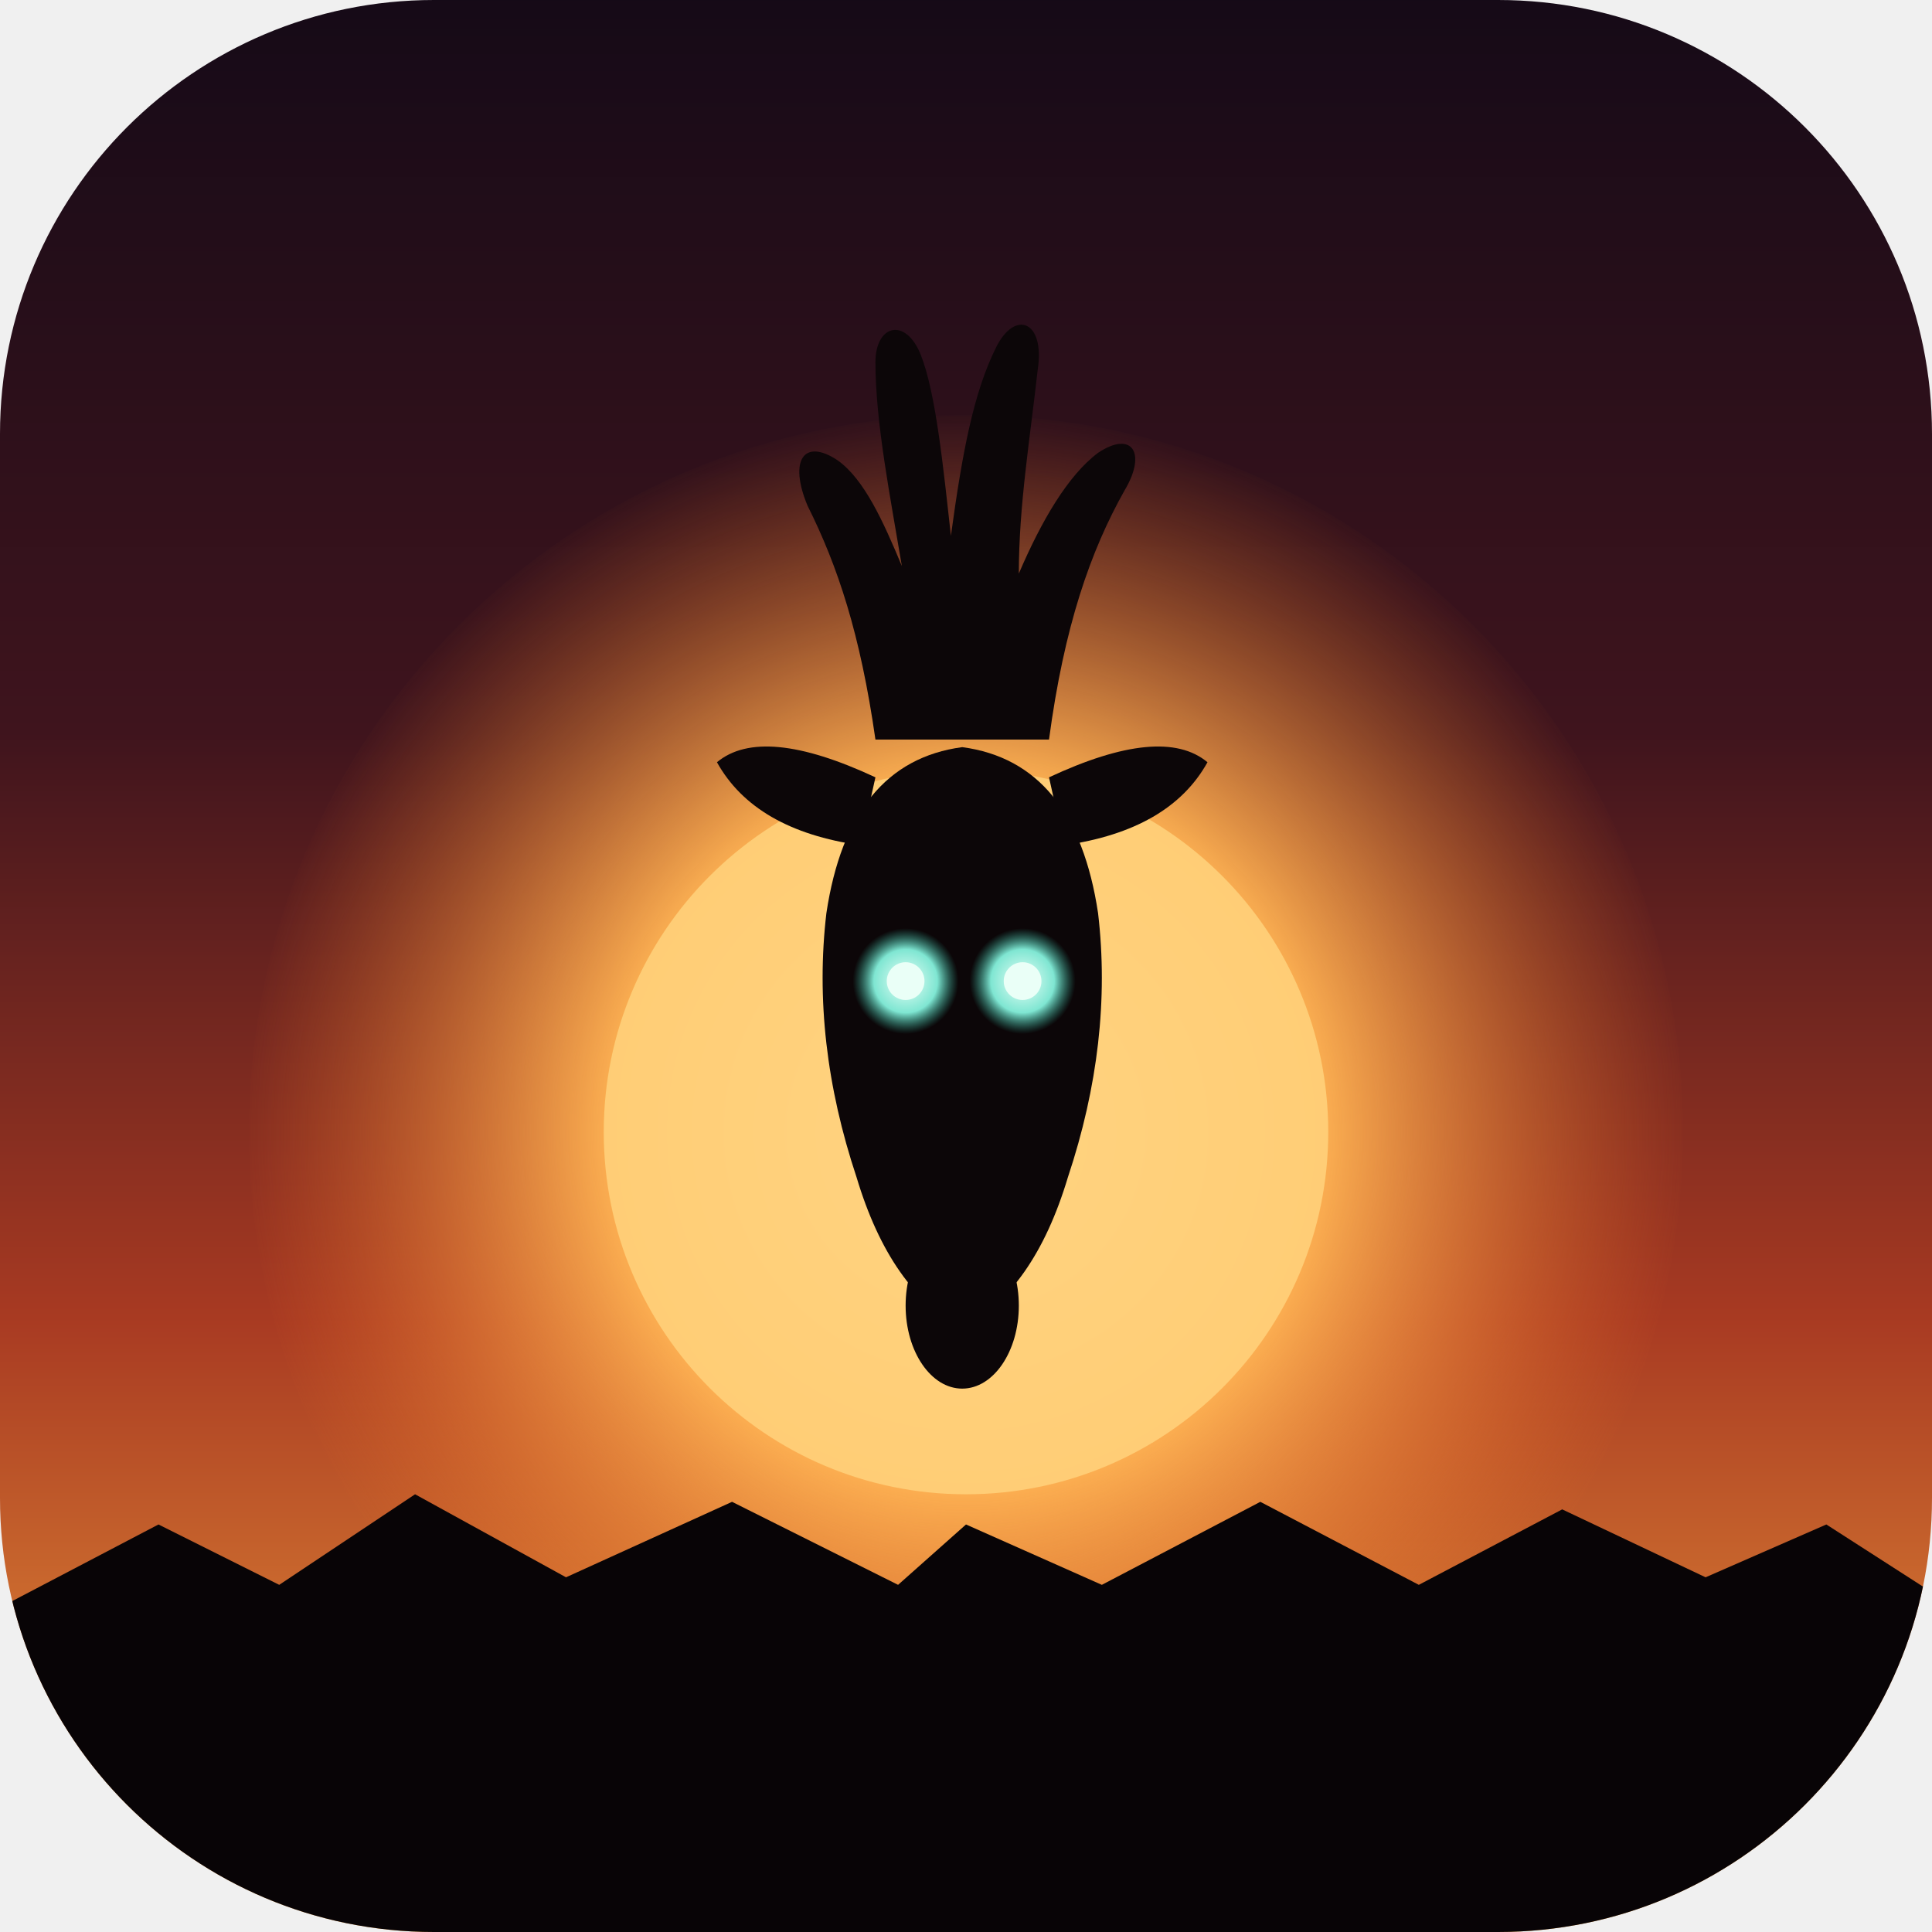
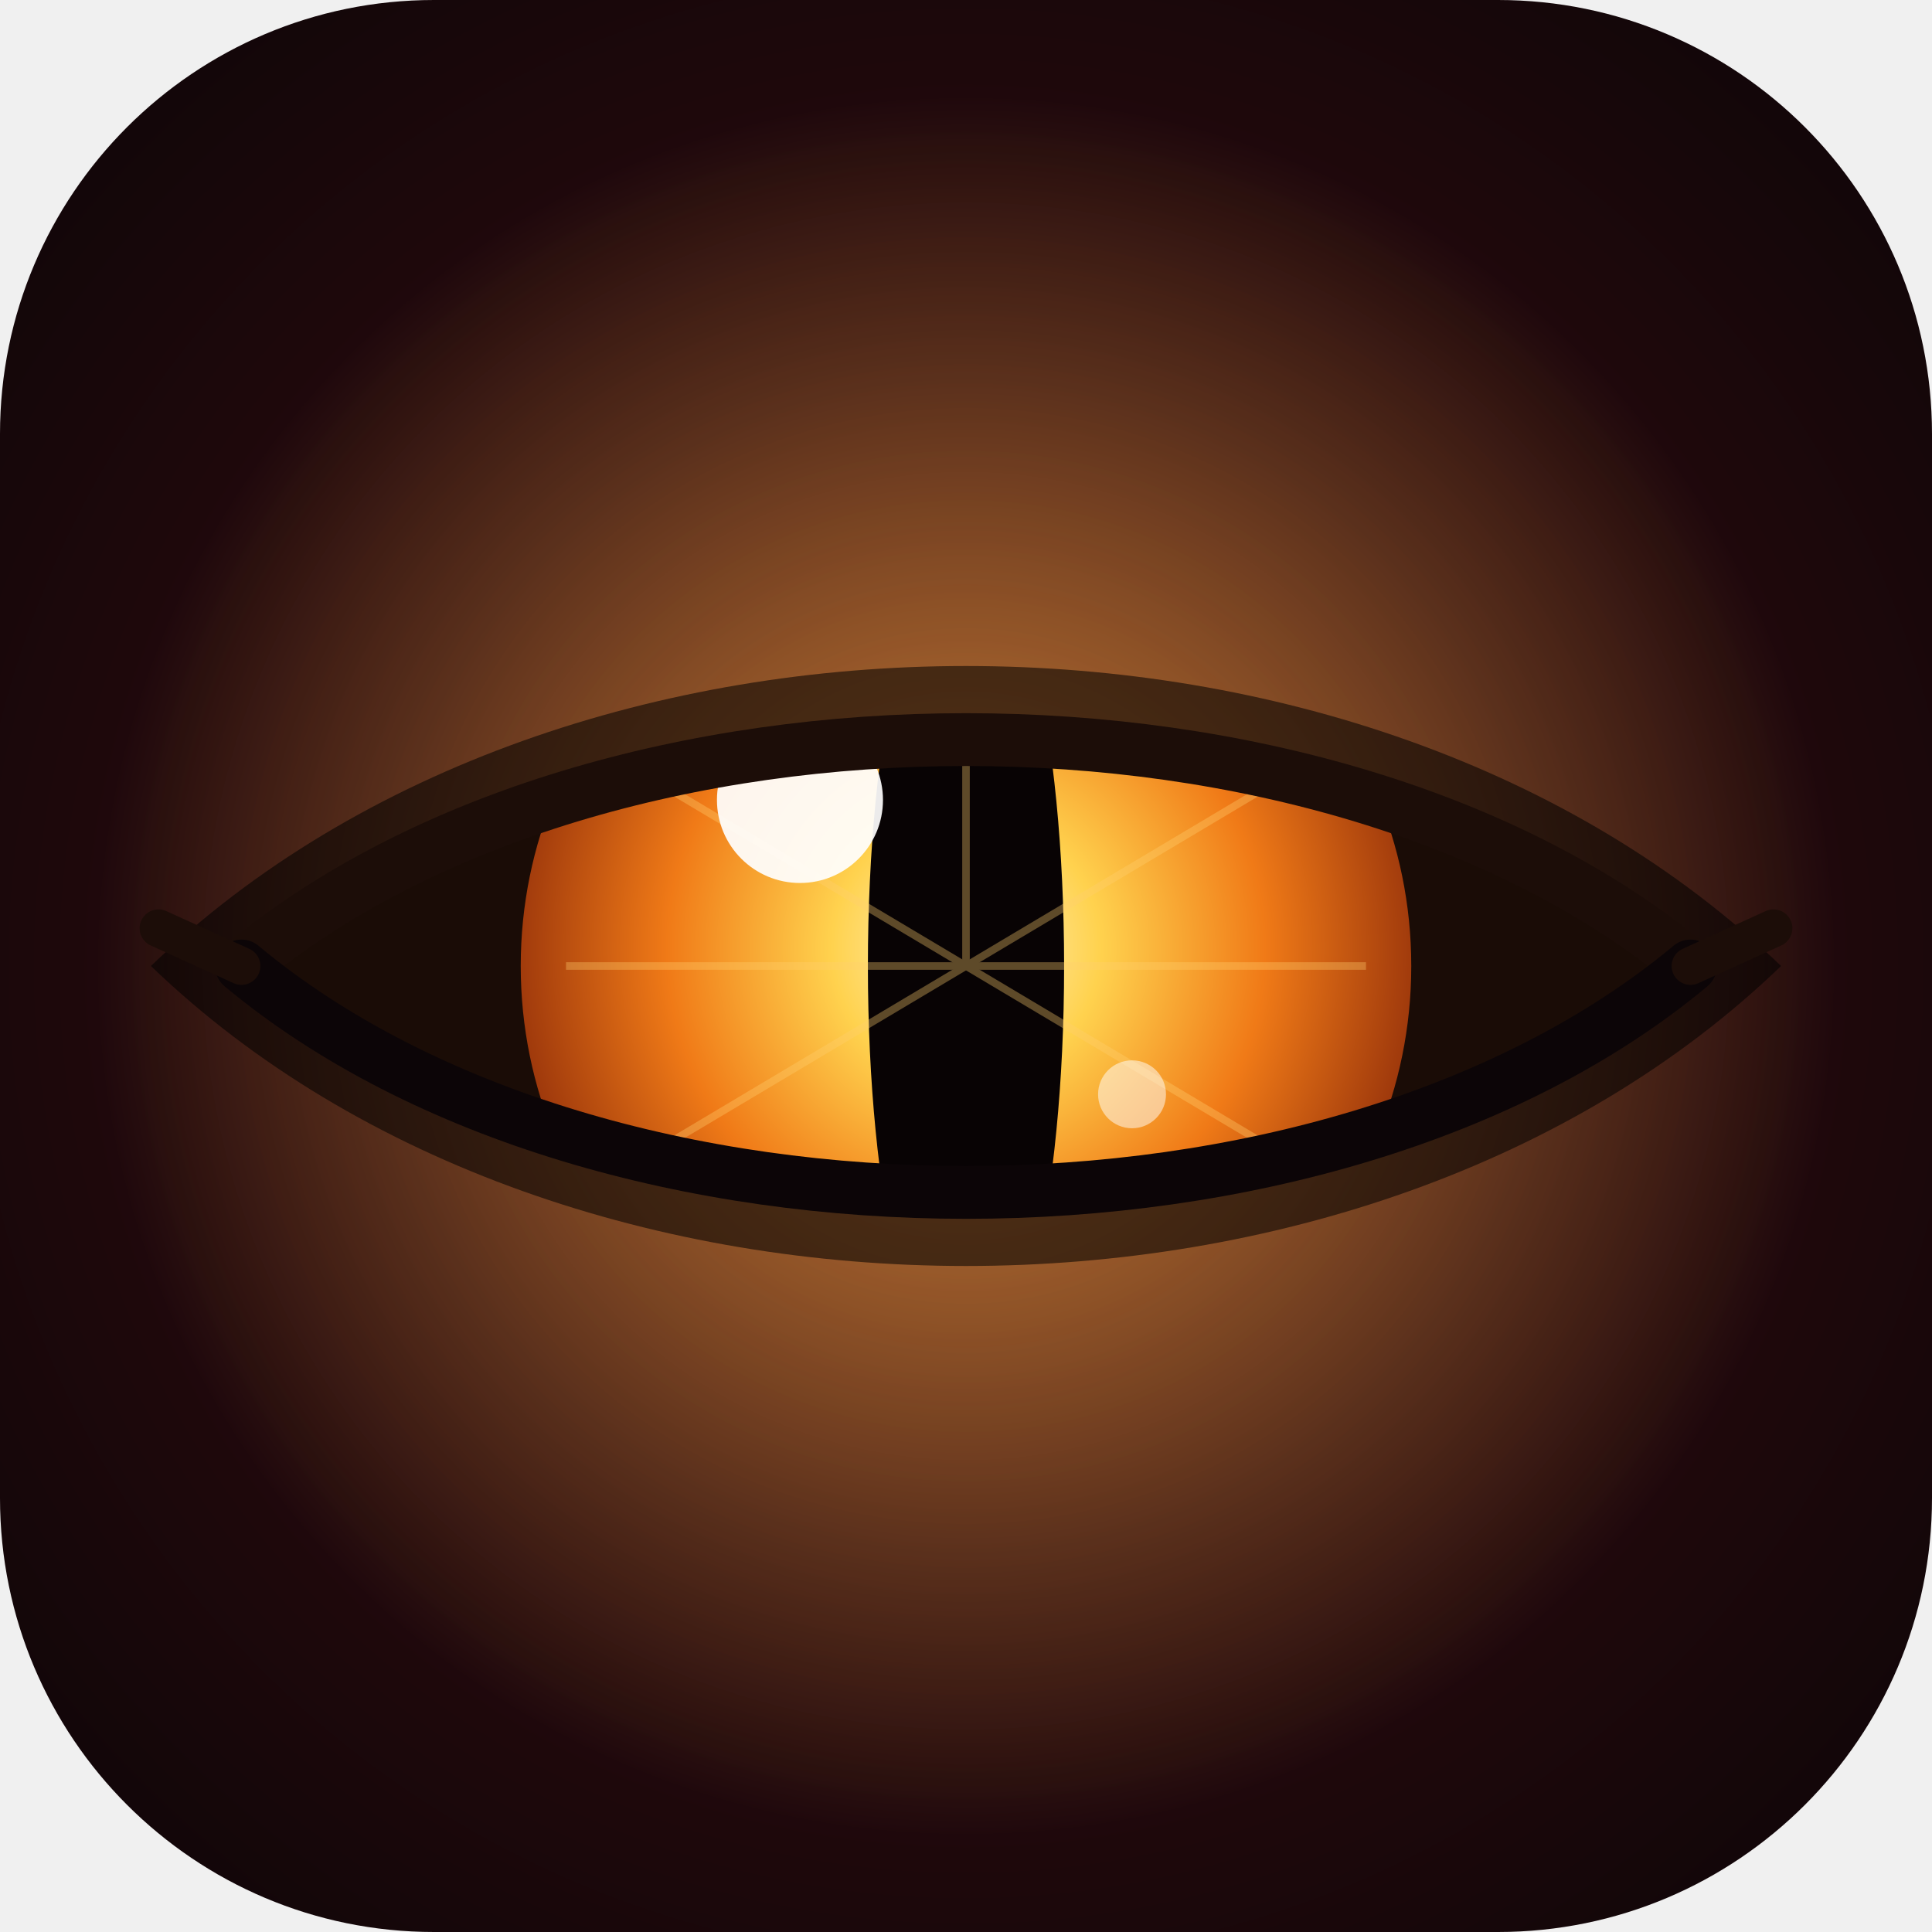
<svg xmlns="http://www.w3.org/2000/svg" width="512" height="512" viewBox="0 0 512 512">
  <defs>
-     <linearGradient id="sky" x1="0" y1="0" x2="0" y2="1">
-       <stop offset="0%" stop-color="#150a17" />
-       <stop offset="38%" stop-color="#3f141d" />
-       <stop offset="68%" stop-color="#a83a22" />
-       <stop offset="100%" stop-color="#f4a23c" />
-     </linearGradient>
-     <radialGradient id="sun" cx="50%" cy="50%" r="50%">
-       <stop offset="0%" stop-color="#fff1c4" />
-       <stop offset="48%" stop-color="#ffb454" />
-       <stop offset="100%" stop-color="#e76a23" stop-opacity="0" />
+     <radialGradient id="bg" cx="50%" cy="50%" r="72%">
+       <stop offset="0%" stop-color="#5a160f" />
+       <stop offset="42%" stop-color="#2a0a0e" />
+       <stop offset="100%" stop-color="#0a0507" />
    </radialGradient>
-     <radialGradient id="eye" cx="50%" cy="50%" r="50%">
-       <stop offset="0%" stop-color="#eafff7" />
-       <stop offset="60%" stop-color="#7fe6d2" />
-       <stop offset="100%" stop-color="#2aa890" stop-opacity="0" />
+     <radialGradient id="iris" cx="50%" cy="48%" r="58%">
+       <stop offset="0%" stop-color="#fff3c8" />
+       <stop offset="26%" stop-color="#ffd24e" />
+       <stop offset="58%" stop-color="#f07a17" />
+       <stop offset="100%" stop-color="#7c1d07" />
+     </radialGradient>
+     <radialGradient id="glow" cx="50%" cy="50%" r="50%">
+       <stop offset="0%" stop-color="#ffb04a" stop-opacity="0.7" />
+       <stop offset="100%" stop-color="#ffb04a" stop-opacity="0" />
    </radialGradient>
  </defs>
-   <rect width="512" height="512" rx="115" fill="url(#sky)" />
+   <rect width="512" height="512" rx="115" fill="url(#bg)" />
  <clipPath id="r">
    <rect width="512" height="512" rx="115" />
  </clipPath>
  <g clip-path="url(#r)">
-     <circle cx="256" cy="300" r="190" fill="url(#sun)" />
-     <circle cx="256" cy="300" r="96" fill="#ffd07a" opacity="0.9" />
-     <g fill="#0c0608">
-       <path d="M232 196                C228 168 222 150 214 134                C209 122 213 116 222 122                C229 127 234 138 239 150                C236 132 232 112 232 96                C232 86 240 84 244 94                C248 104 250 124 252 142                C255 120 258 104 264 92                C269 82 277 85 275 98                C273 116 270 134 270 152                C276 138 283 126 291 120                C300 114 304 120 298 130                C289 146 282 166 278 196 Z" />
-       <path d="M232 206 q-30 -14 -42 -4 q10 18 38 22 z" />
-       <path d="M278 206 q30 -14 42 -4 q-10 18 -38 22 z" />
-       <path d="M255 198                q-30 4 -36 44                q-4 34 8 70                q9 30 28 40                q19 -10 28 -40                q12 -36 8 -70                q-6 -40 -36 -44 Z" />
-       <ellipse cx="255" cy="346" rx="15" ry="22" />
+     <circle cx="256" cy="256" r="230" fill="url(#glow)" />
+     <path d="M40 256 C150 150, 362 150, 472 256 C362 362, 150 362, 40 256 Z" fill="#000" opacity="0.55" />
+     <clipPath id="eye">
+       <path d="M64 256 C160 176, 352 176, 448 256 C352 336, 160 336, 64 256 Z" />
+     </clipPath>
+     <g clip-path="url(#eye)">
+       <rect x="64" y="150" width="384" height="212" fill="#1a0c06" />
+       <circle cx="256" cy="256" r="118" fill="url(#iris)" />
+       <ellipse cx="256" cy="256" rx="26" ry="112" fill="#080304" />
+       <g stroke="#ffcf6e" stroke-width="2" opacity="0.35">
+         <line x1="256" y1="256" x2="256" y2="150" />
+         <line x1="256" y1="256" x2="350" y2="200" />
+         <line x1="256" y1="256" x2="362" y2="256" />
+         <line x1="256" y1="256" x2="350" y2="312" />
+         <line x1="256" y1="256" x2="162" y2="312" />
+         <line x1="256" y1="256" x2="150" y2="256" />
+         <line x1="256" y1="256" x2="162" y2="200" />
+       </g>
+       <circle cx="212" cy="212" r="22" fill="#fff" opacity="0.92" />
+       <circle cx="300" cy="290" r="9" fill="#fff" opacity="0.5" />
    </g>
-     <circle cx="240" cy="260" r="14" fill="url(#eye)" />
-     <circle cx="271" cy="260" r="14" fill="url(#eye)" />
-     <circle cx="240" cy="260" r="5" fill="#eafff7" />
-     <circle cx="271" cy="260" r="5" fill="#eafff7" />
-     <path d="M0 426 L42 404 L74 420 L110 396 L150 418 L194 398 L238 420 L256 404              L292 420 L334 398 L376 420 L414 400 L452 418 L484 404 L512 422              L512 512 L0 512 Z" fill="#080406" />
+     <path d="M64 256 C160 176, 352 176, 448 256" fill="none" stroke="#1c0d08" stroke-width="14" stroke-linecap="round" />
+     <path d="M64 256 C160 336, 352 336, 448 256" fill="none" stroke="#0c0507" stroke-width="14" stroke-linecap="round" />
+     <path d="M64 256 l-22 -10 M448 256 l22 -10" stroke="#1c0d08" stroke-width="10" stroke-linecap="round" />
  </g>
</svg>
